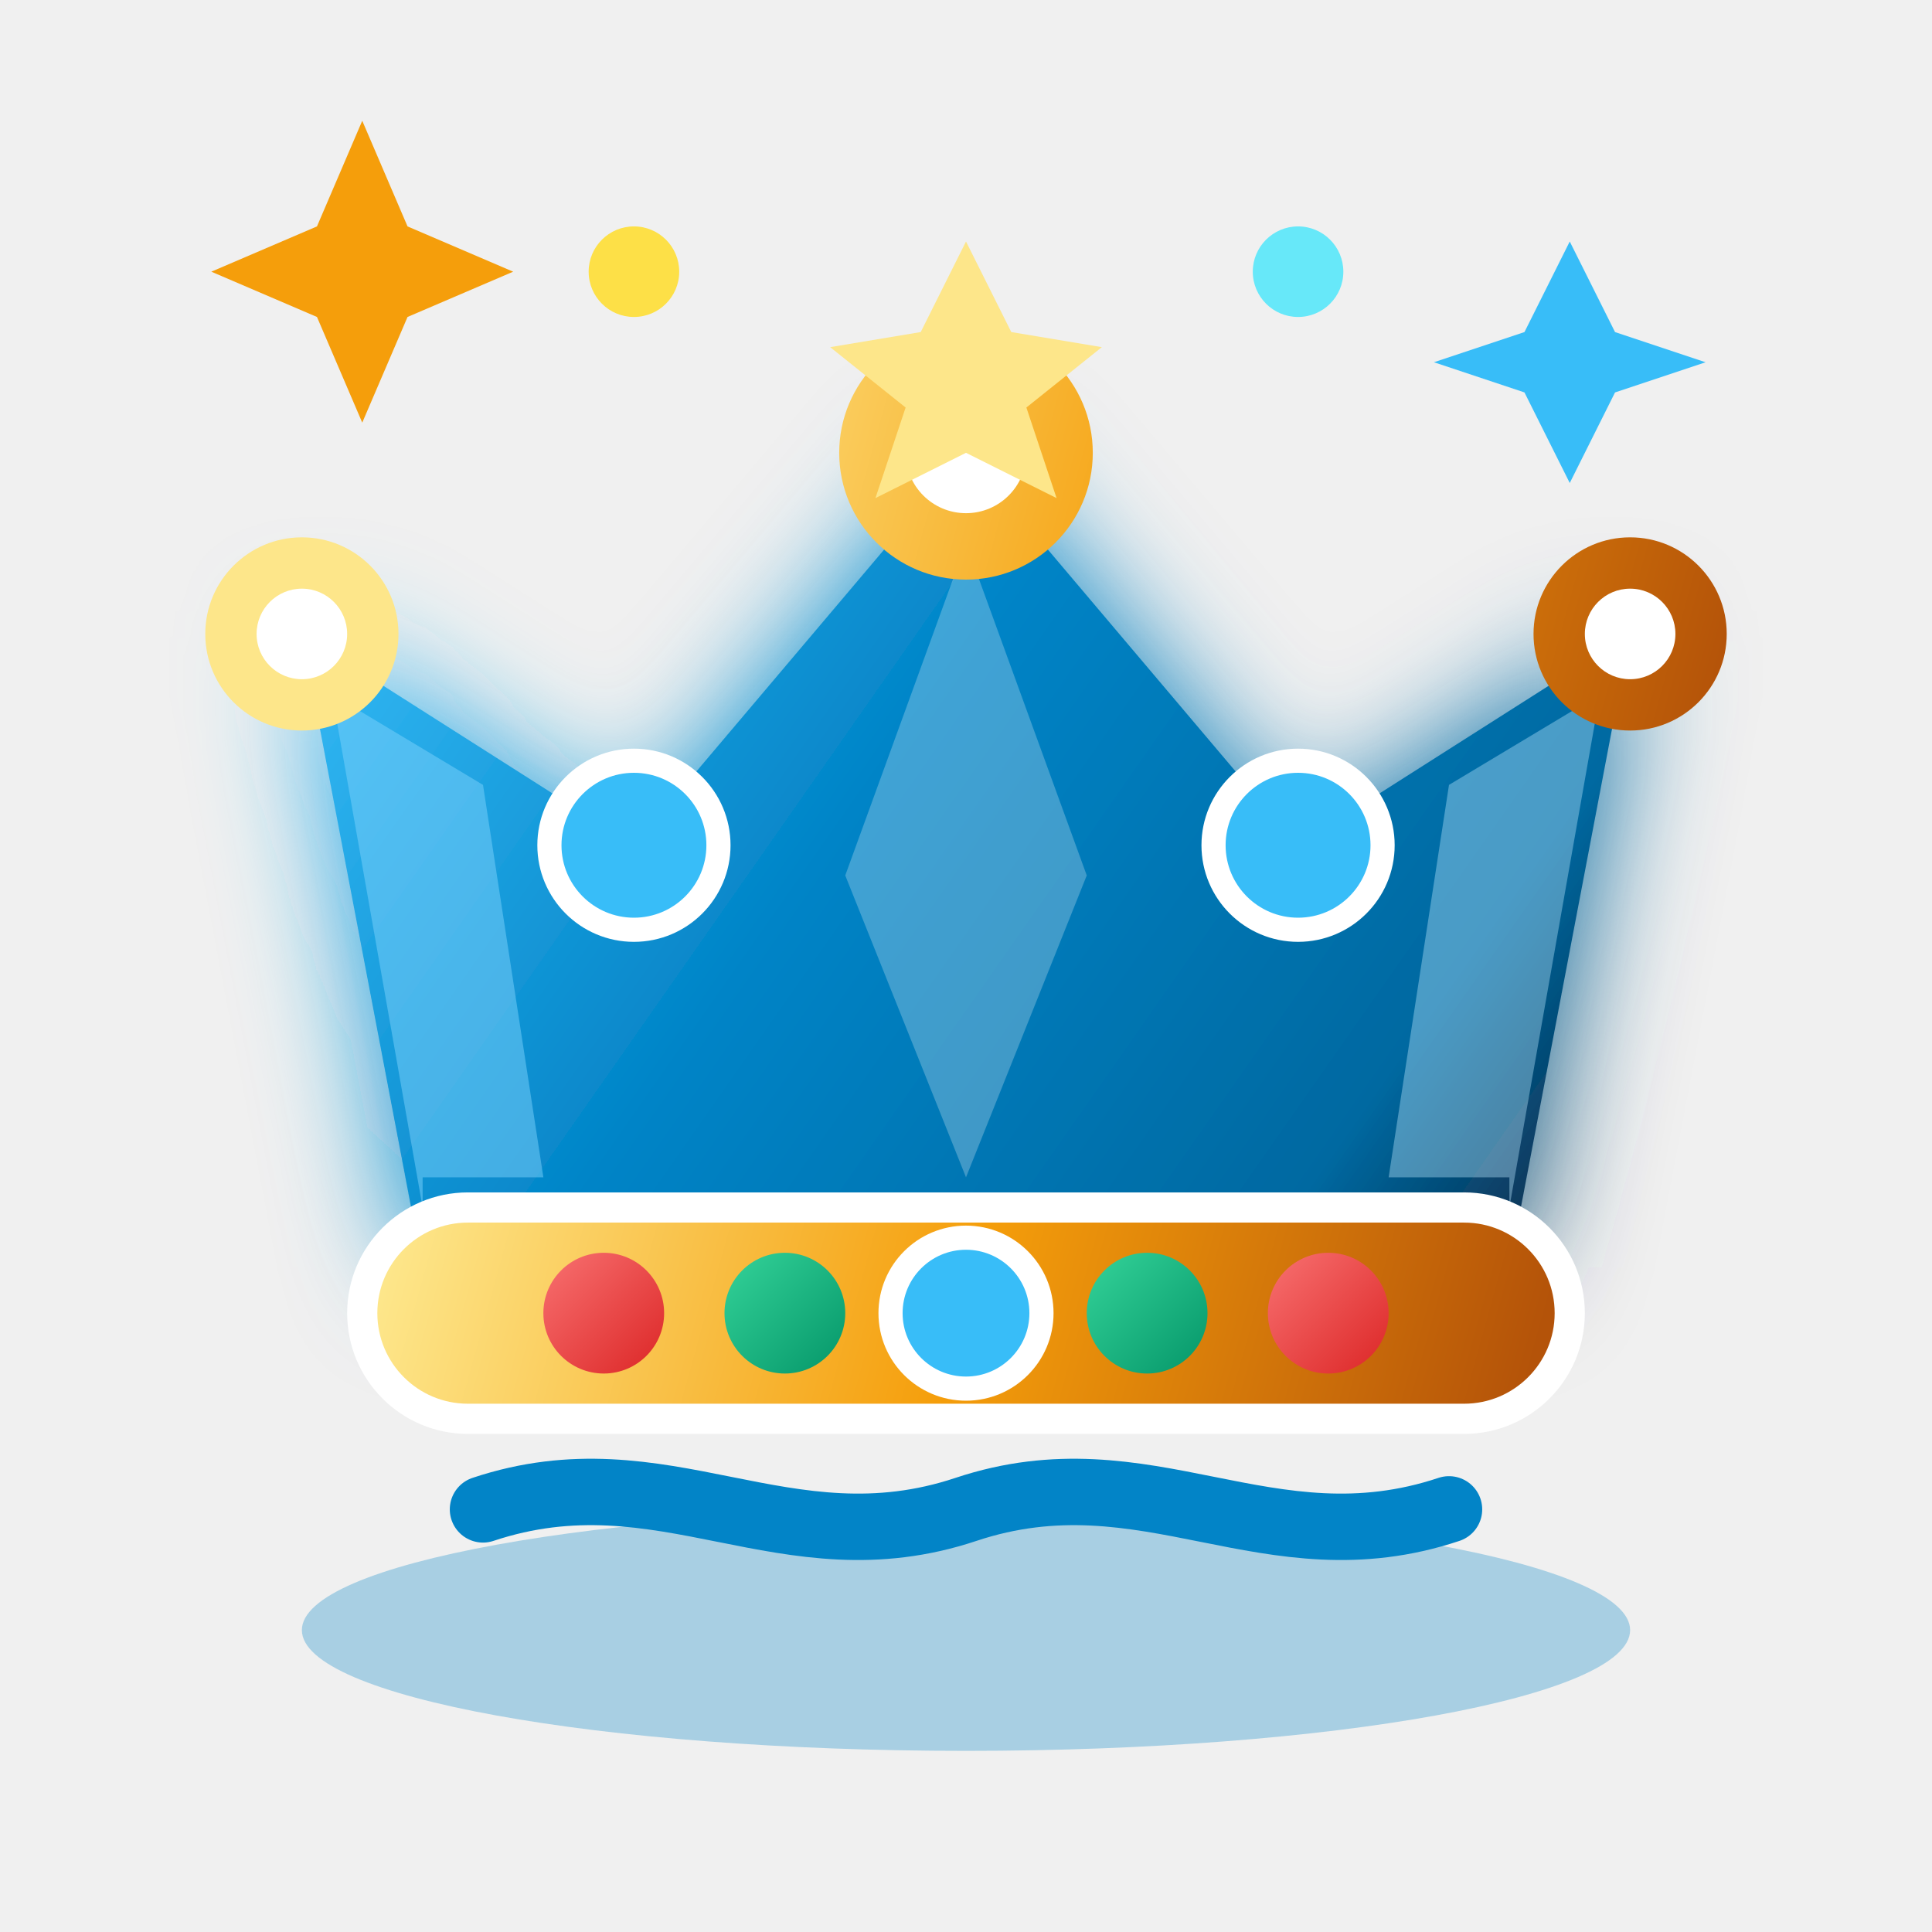
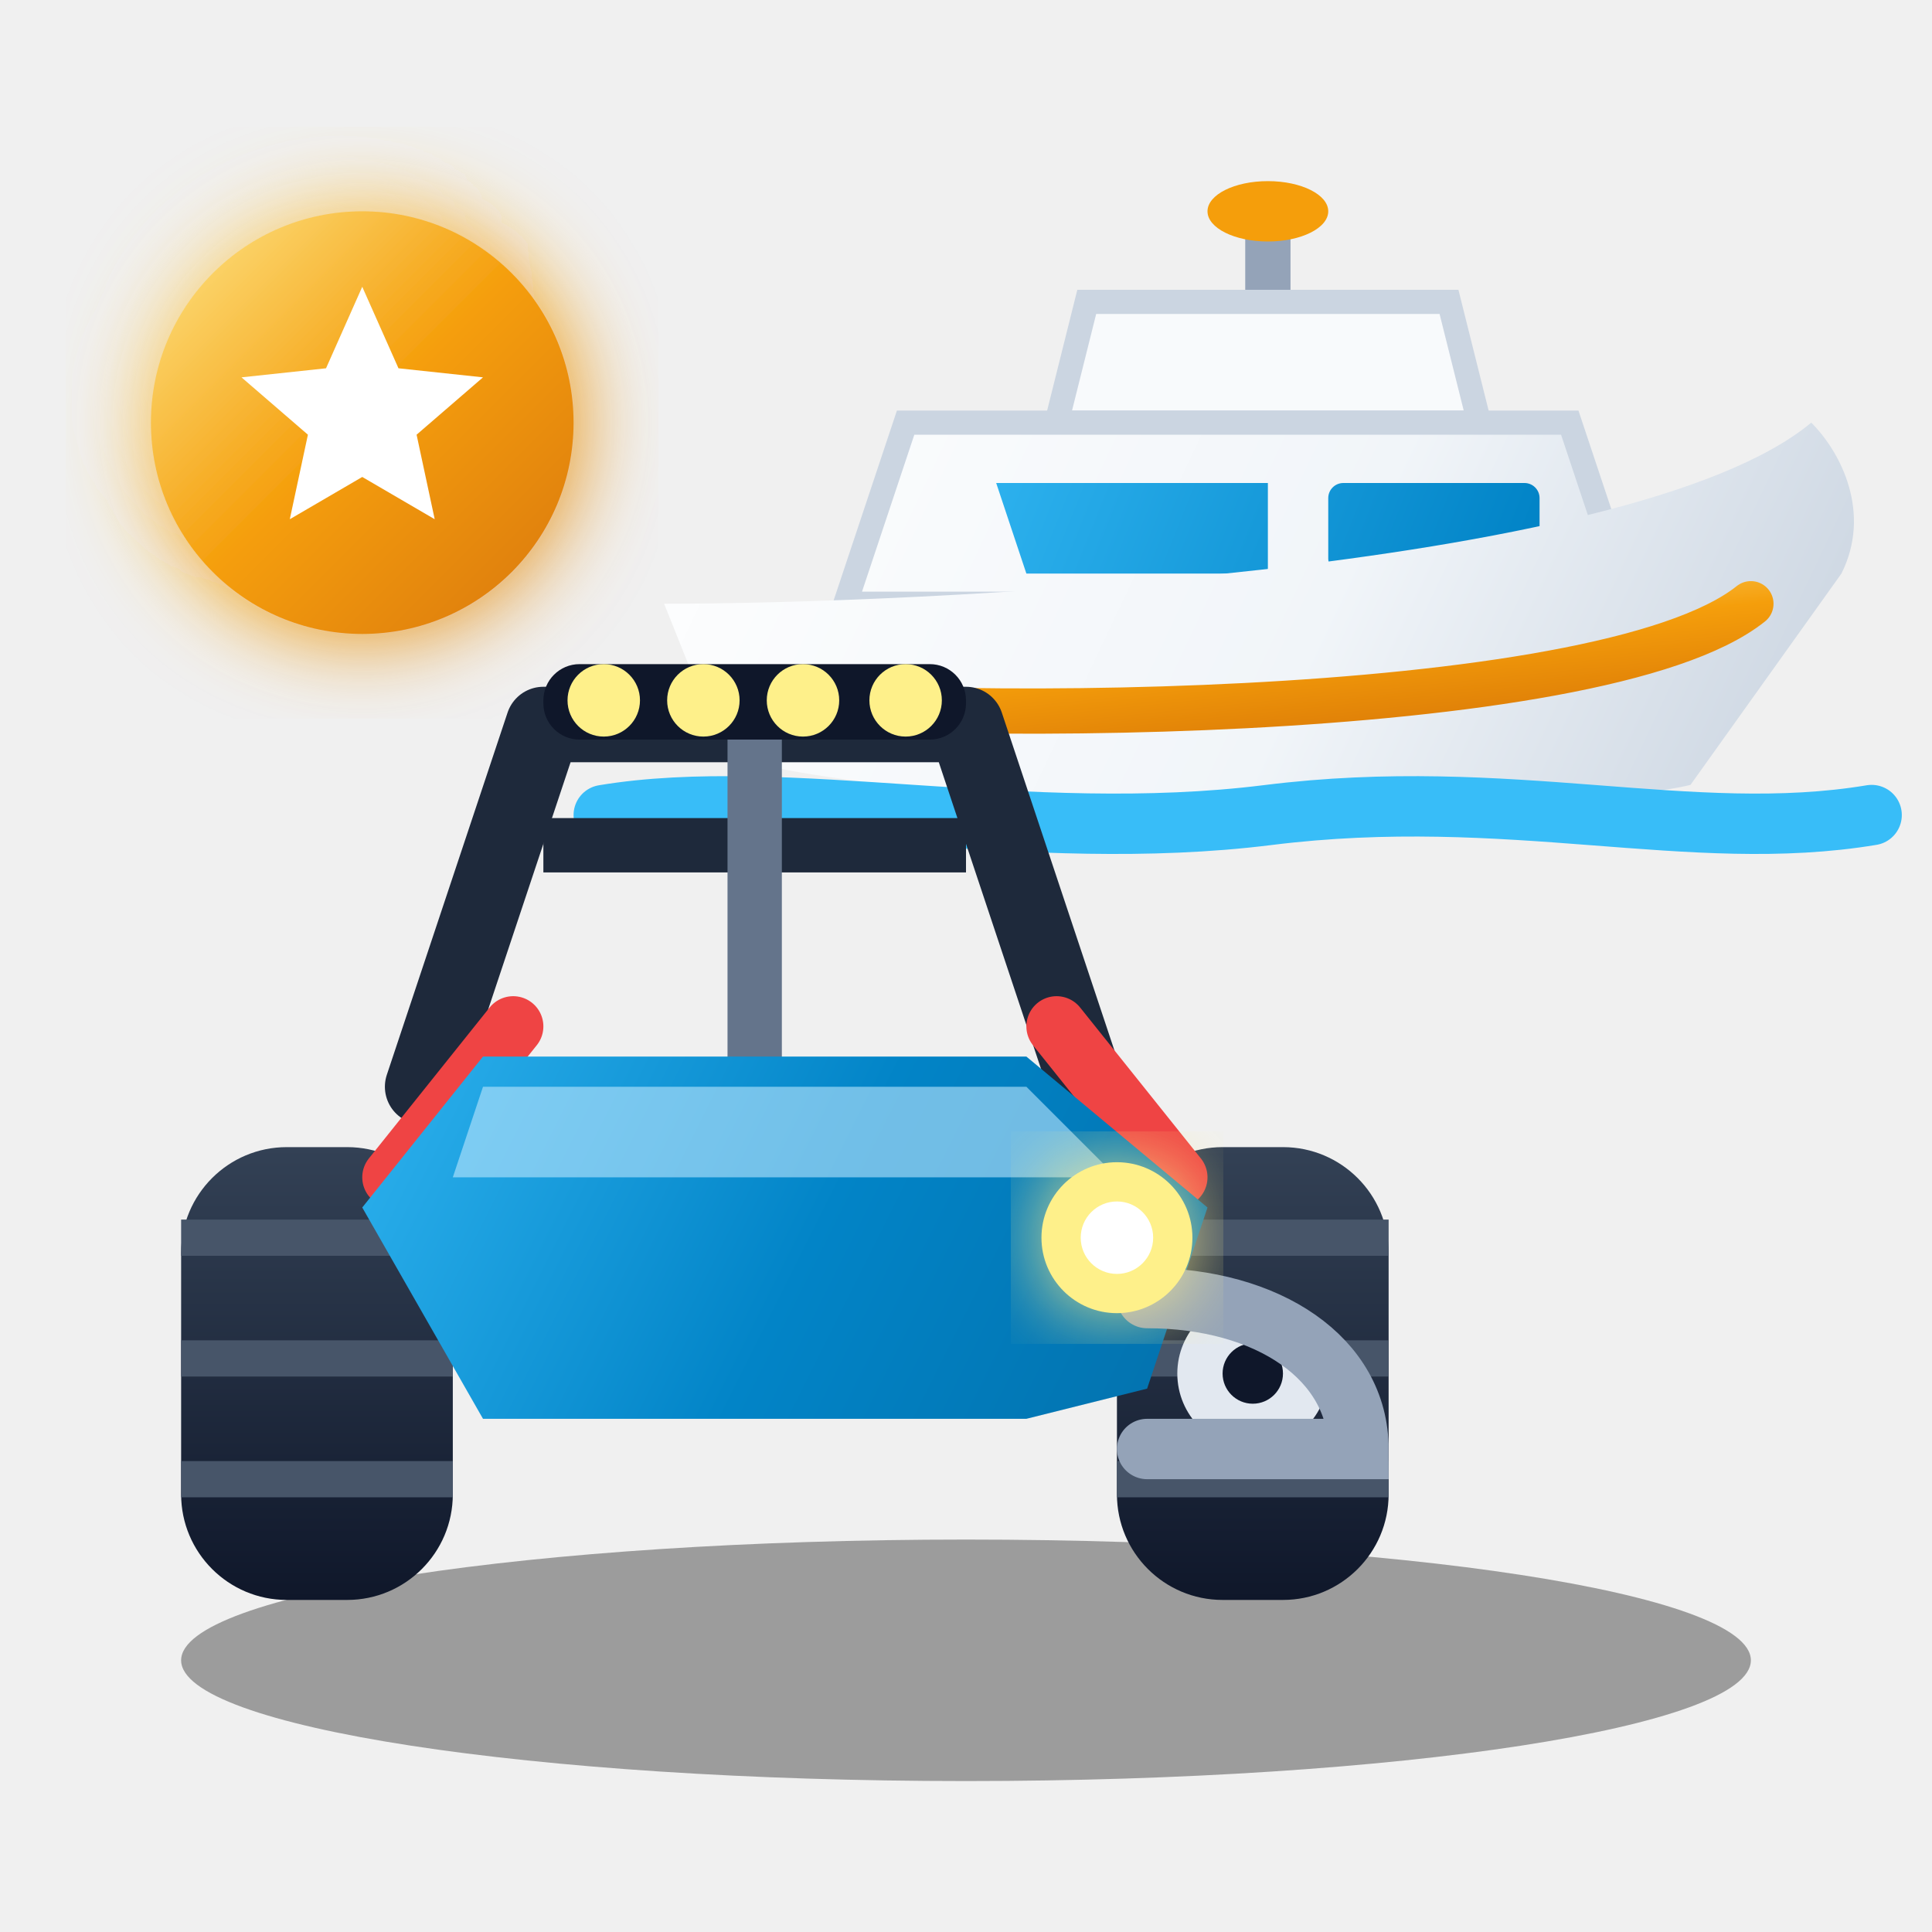
<svg xmlns="http://www.w3.org/2000/svg" viewBox="0 0 64 64" fill="none">
  <defs>
-     <linearGradient id="whyCrownBody" x1="12" y1="16" x2="52" y2="44" gradientUnits="userSpaceOnUse">
+     <linearGradient id="luxYachtGrad" x1="20" y1="12" x2="58" y2="30" gradientUnits="userSpaceOnUse">
+       <stop offset="0%" stop-color="#FFFFFF" />
+       <stop offset="60%" stop-color="#F1F5F9" />
+       <stop offset="100%" stop-color="#CBD5E1" />
+     </linearGradient>
+     <linearGradient id="luxYachtGlass" x1="28" y1="16" x2="48" y2="24" gradientUnits="userSpaceOnUse">
      <stop offset="0%" stop-color="#38BDF8" />
-       <stop offset="40%" stop-color="#0284C7" />
-       <stop offset="80%" stop-color="#0369A1" />
-       <stop offset="100%" stop-color="#0B1E36" />
+       <stop offset="100%" stop-color="#0284C7" />
    </linearGradient>
-     <linearGradient id="whyGoldBase" x1="14" y1="38" x2="50" y2="48" gradientUnits="userSpaceOnUse">
+     <linearGradient id="luxBuggyBody" x1="8" y1="34" x2="44" y2="52" gradientUnits="userSpaceOnUse">
+       <stop offset="0%" stop-color="#38BDF8" />
+       <stop offset="50%" stop-color="#0284C7" />
+       <stop offset="100%" stop-color="#0369A1" />
+     </linearGradient>
+     <linearGradient id="luxTire" x1="0" y1="0" x2="0" y2="1">
+       <stop offset="0%" stop-color="#334155" />
+       <stop offset="100%" stop-color="#0F172A" />
+     </linearGradient>
+     <linearGradient id="luxGoldBadge" x1="0" y1="0" x2="1" y2="1">
      <stop offset="0%" stop-color="#FDE68A" />
      <stop offset="50%" stop-color="#F59E0B" />
-       <stop offset="100%" stop-color="#B45309" />
+       <stop offset="100%" stop-color="#D97706" />
    </linearGradient>
-     <linearGradient id="whyRubyGem" x1="0" y1="0" x2="1" y2="1">
-       <stop offset="0%" stop-color="#F87171" />
-       <stop offset="100%" stop-color="#DC2626" />
-     </linearGradient>
-     <linearGradient id="whyEmeraldGem" x1="0" y1="0" x2="1" y2="1">
-       <stop offset="0%" stop-color="#34D399" />
-       <stop offset="100%" stop-color="#059669" />
-     </linearGradient>
-     <filter id="whyCrownGlow" x="-20%" y="-20%" width="140%" height="140%">
-       <feGaussianBlur stdDeviation="2" result="blur" />
+     <filter id="luxGlow" x="-20%" y="-20%" width="140%" height="140%">
+       <feGaussianBlur stdDeviation="1.5" result="blur" />
      <feComposite in="SourceGraphic" in2="blur" operator="over" />
    </filter>
  </defs>
-   <ellipse cx="32" cy="54" rx="22" ry="4" fill="#0284C7" fill-opacity="0.3" />
-   <path d="M12 14L13.5 10.5L17 9L13.5 7.5L12 4L10.5 7.5L7 9L10.5 10.5L12 14Z" fill="#F59E0B" />
-   <path d="M52 16L53.5 13L56.5 12L53.5 11L52 8L50.5 11L47.5 12L50.5 13L52 16Z" fill="#38BDF8" />
-   <circle cx="21" cy="9" r="1.5" fill="#FDE047" />
-   <circle cx="43" cy="9" r="1.5" fill="#67E8F9" />
-   <path d="M14 42L10 21L21 28L32 15L43 28L54 21L50 42H14Z" fill="url(#whyCrownBody)" filter="url(#whyCrownGlow)" />
-   <path d="M14 40L11 23L16 26L18 39H14Z" fill="#7DD3FC" fill-opacity="0.5" />
-   <path d="M32 18L36 29L32 39L28 29L32 18Z" fill="#FFFFFF" fill-opacity="0.25" />
-   <path d="M50 40L53 23L48 26L46 39H50Z" fill="#BAE6FD" fill-opacity="0.4" />
-   <rect x="12" y="40" width="40" height="7" rx="3.5" fill="url(#whyGoldBase)" stroke="#FFFFFF" stroke-width="1" />
-   <circle cx="20" cy="43.5" r="2" fill="url(#whyRubyGem)" />
-   <circle cx="26" cy="43.5" r="2" fill="url(#whyEmeraldGem)" />
-   <circle cx="32" cy="43.5" r="2.5" fill="#38BDF8" stroke="#FFFFFF" stroke-width="0.8" />
-   <circle cx="38" cy="43.5" r="2" fill="url(#whyEmeraldGem)" />
-   <circle cx="44" cy="43.5" r="2" fill="url(#whyRubyGem)" />
-   <circle cx="10" cy="21" r="3.2" fill="url(#whyGoldBase)" />
-   <circle cx="10" cy="21" r="1.5" fill="#FFFFFF" />
-   <circle cx="21" cy="28" r="2.8" fill="#38BDF8" stroke="#FFFFFF" stroke-width="0.8" />
-   <circle cx="32" cy="15" r="4.2" fill="url(#whyGoldBase)" />
-   <circle cx="32" cy="15" r="2" fill="#FFFFFF" />
-   <path d="M32 8L33.5 11L36.5 11.5L34 13.5L35 16.5L32 15L29 16.5L30 13.5L27.5 11.5L30.5 11L32 8Z" fill="#FDE68A" />
-   <circle cx="43" cy="28" r="2.8" fill="#38BDF8" stroke="#FFFFFF" stroke-width="0.8" />
-   <circle cx="54" cy="21" r="3.2" fill="url(#whyGoldBase)" />
-   <circle cx="54" cy="21" r="1.5" fill="#FFFFFF" />
-   <path d="M16 50C22 48 26 52 32 50C38 48 42 52 48 50" stroke="#0284C7" stroke-width="2.2" stroke-linecap="round" />
+   <ellipse cx="32" cy="55" rx="26" ry="4" fill="#000000" fill-opacity="0.35" />
+   <line x1="42" y1="7" x2="42" y2="10" stroke="#94A3B8" stroke-width="1.5" />
+   <ellipse cx="42" cy="7" rx="2" ry="1" fill="#F59E0B" />
+   <path d="M36 10H48L49 14H35L36 10Z" fill="#F8FAFC" stroke="#CBD5E1" stroke-width="0.8" />
+   <path d="M30 14H52L54 20H28L30 14Z" fill="url(#luxYachtGrad)" stroke="#CBD5E1" stroke-width="0.8" />
+   <path d="M33 16H42V19H34L33 16Z" fill="url(#luxYachtGlass)" />
+   <rect x="44" y="16" width="7" height="3" rx="0.5" fill="url(#luxYachtGlass)" />
+   <path d="M22 20C30 20 54 19 60 14C61 15 62 17 61 19L56 26C52 27 30 27 24 25L22 20Z" fill="url(#luxYachtGrad)" />
+   <path d="M23 23C30 24 53 24 58 20" stroke="url(#luxGoldBadge)" stroke-width="1.5" stroke-linecap="round" />
+   <path d="M20 27C26 26 34 28 42 27C50 26 56 28 62 27" stroke="#38BDF8" stroke-width="2" stroke-linecap="round" />
+   <path d="M14 36L18 24H32L36 36" stroke="#1E293B" stroke-width="2.5" stroke-linecap="round" stroke-linejoin="round" />
+   <line x1="18" y1="28" x2="32" y2="28" stroke="#1E293B" stroke-width="1.8" />
+   <line x1="25" y1="24" x2="25" y2="36" stroke="#64748B" stroke-width="1.8" />
+   <rect x="18" y="22" width="14" height="2.5" rx="1.2" fill="#0F172A" />
+   <circle cx="20" cy="23.2" r="1.2" fill="#FEF08A" />
+   <circle cx="23.3" cy="23.2" r="1.2" fill="#FEF08A" />
+   <circle cx="26.6" cy="23.2" r="1.2" fill="#FEF08A" />
+   <circle cx="30" cy="23.2" r="1.2" fill="#FEF08A" />
+   <rect x="6" y="38" width="9" height="15" rx="3.5" fill="url(#luxTire)" />
+   <path d="M6 41H15M6 45H15M6 49H15" stroke="#475569" stroke-width="1.2" />
+   <line x1="13" y1="39" x2="17" y2="34" stroke="#EF4444" stroke-width="2" stroke-linecap="round" />
+   <rect x="37" y="38" width="9" height="15" rx="3.5" fill="url(#luxTire)" />
+   <path d="M37 41H46M37 45H46M37 49H46" stroke="#475569" stroke-width="1.2" />
+   <circle cx="41.5" cy="45.5" r="2.5" fill="#E2E8F0" />
+   <circle cx="41.5" cy="45.5" r="1" fill="#0F172A" />
+   <line x1="39" y1="39" x2="35" y2="34" stroke="#EF4444" stroke-width="2" stroke-linecap="round" />
+   <path d="M12 40L16 35H34L40 40L38 46L34 47L16 47L12 40Z" fill="url(#luxBuggyBody)" />
+   <path d="M16 36H34L37 39L15 39L16 36Z" fill="#BAE6FD" fill-opacity="0.6" />
+   <path d="M38 43C42 43 45 45 45 48L38 48" stroke="#94A3B8" stroke-width="2" stroke-linecap="round" fill="none" />
+   <circle cx="37" cy="41" r="2.5" fill="#FEF08A" filter="url(#luxGlow)" />
+   <circle cx="37" cy="41" r="1.2" fill="#FFFFFF" />
+   <circle cx="12" cy="14" r="7" fill="url(#luxGoldBadge)" filter="url(#luxGlow)" />
+   <path d="M12 9.5L13.2 12.2L16 12.5L13.8 14.4L14.4 17.2L12 15.8L9.6 17.2L10.2 14.4L8 12.5L10.8 12.2L12 9.5Z" fill="#FFFFFF" />
</svg>
